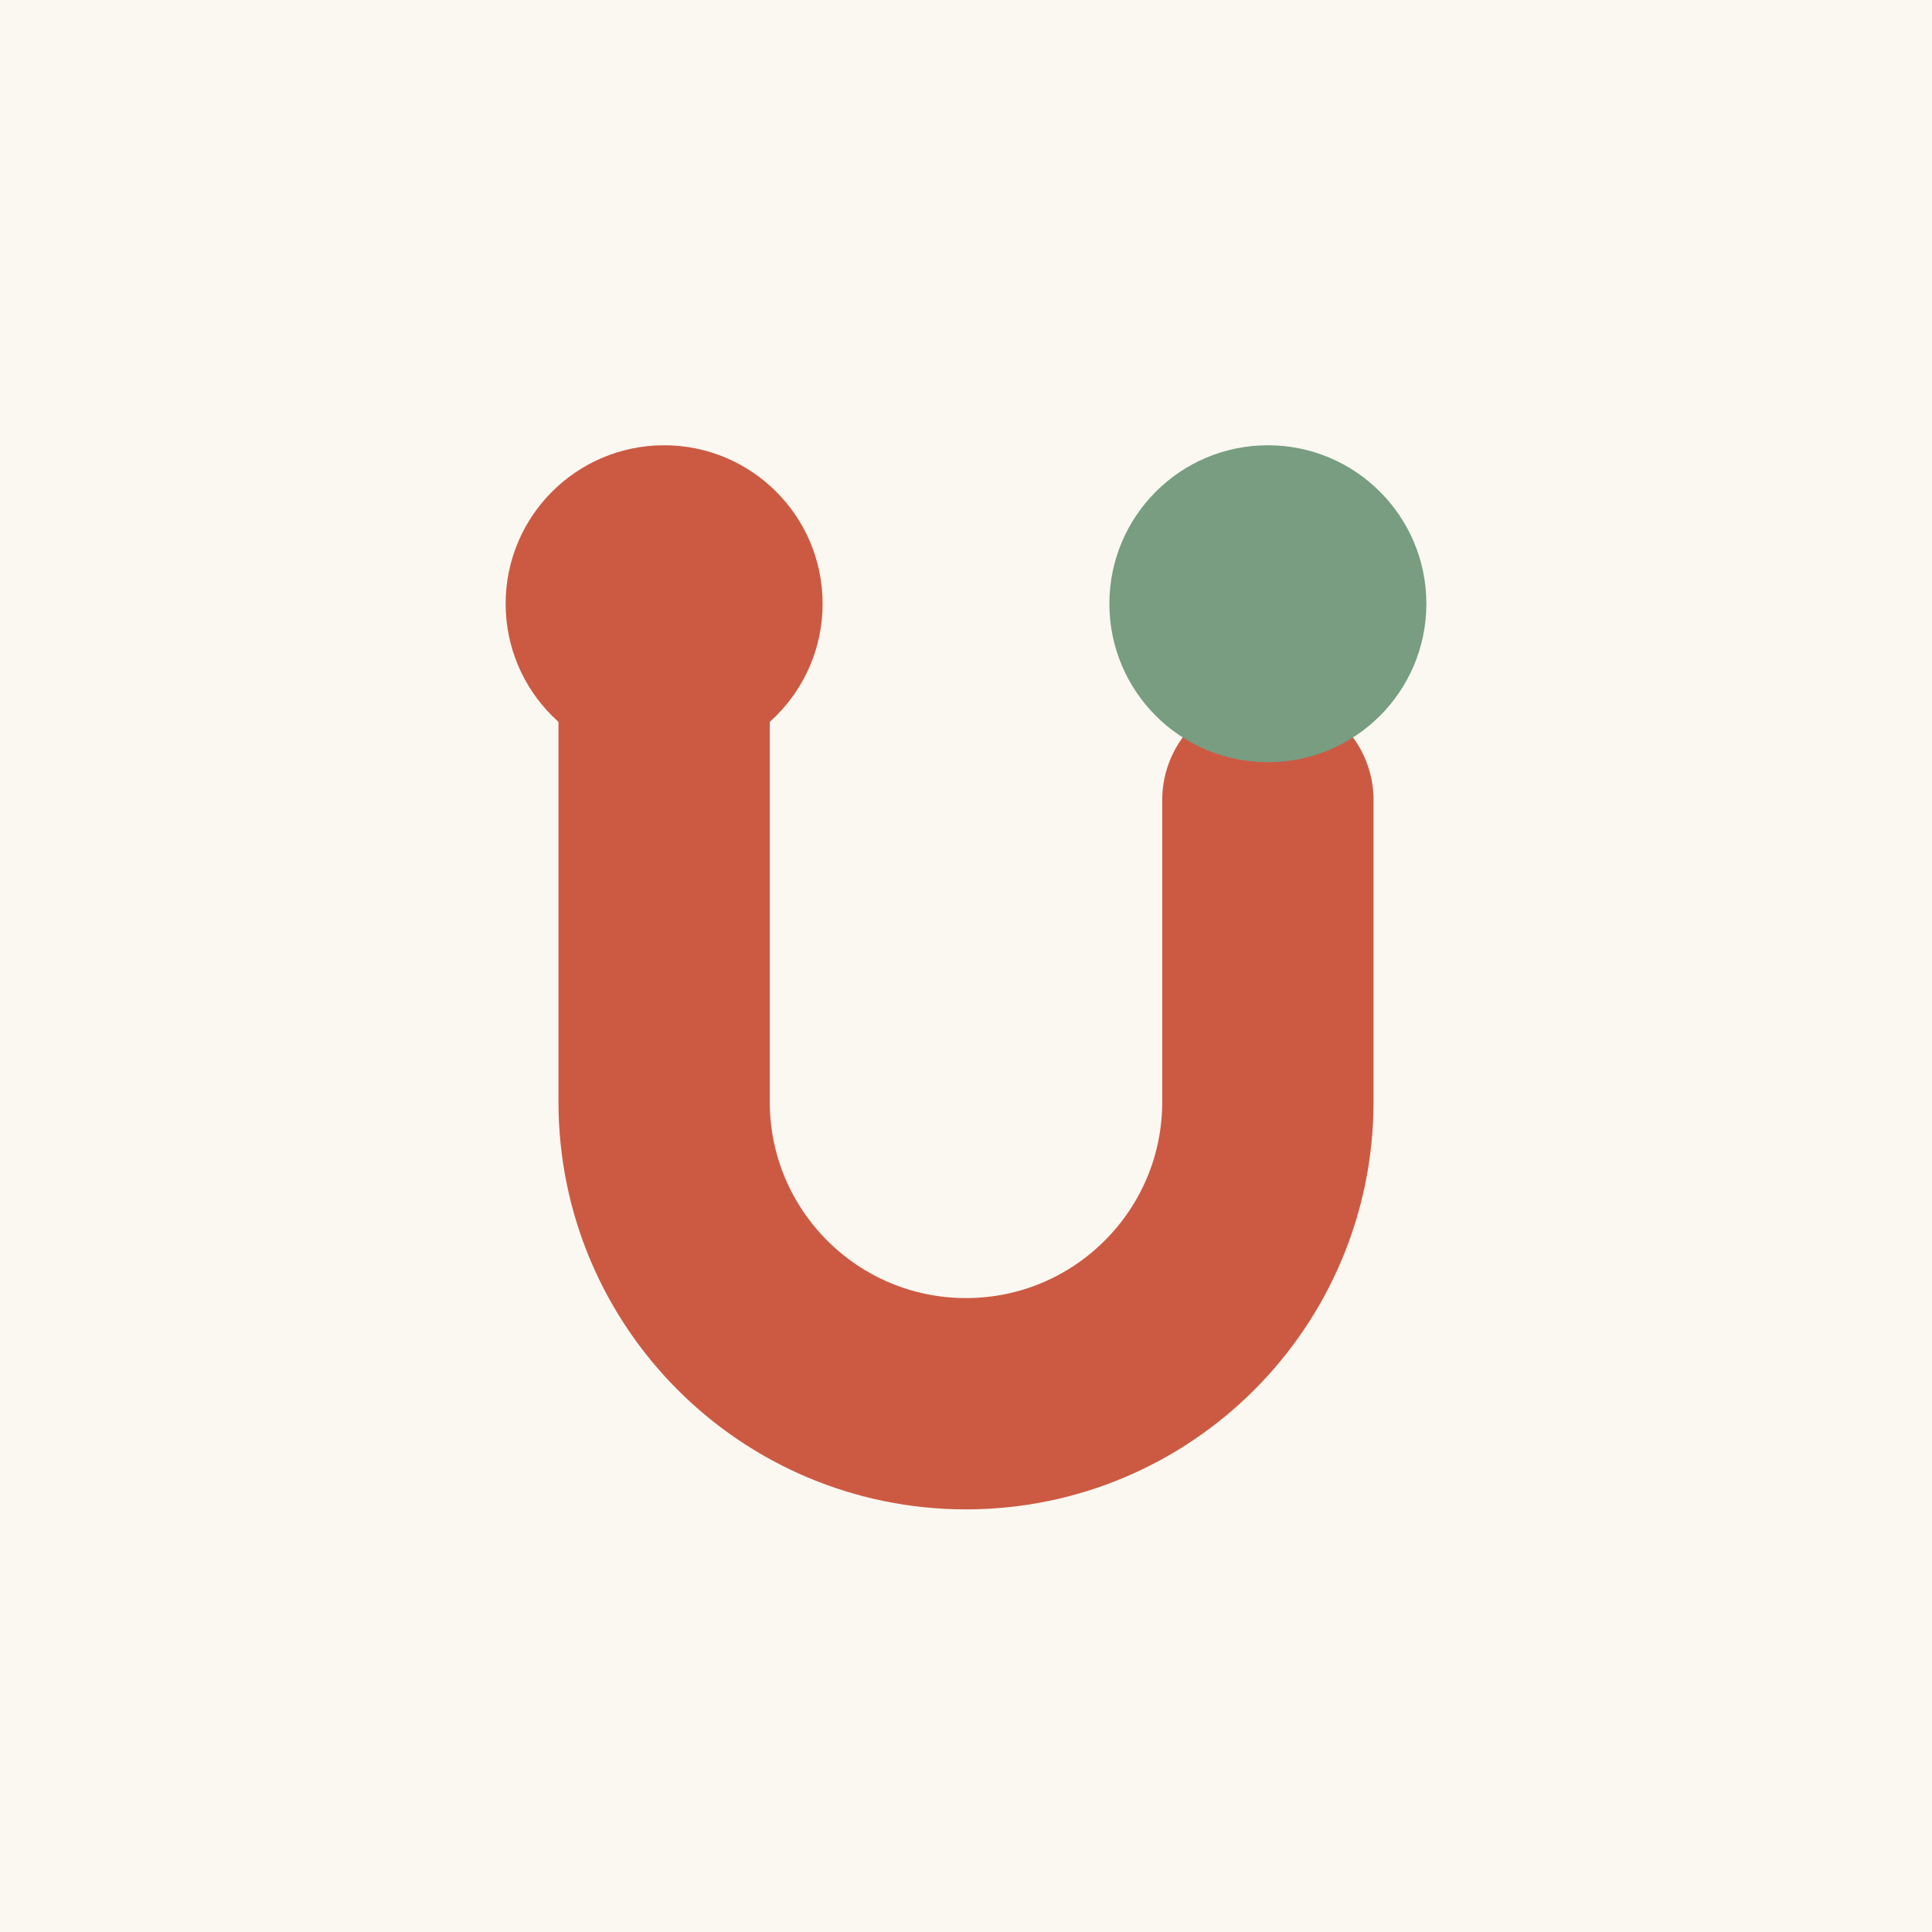
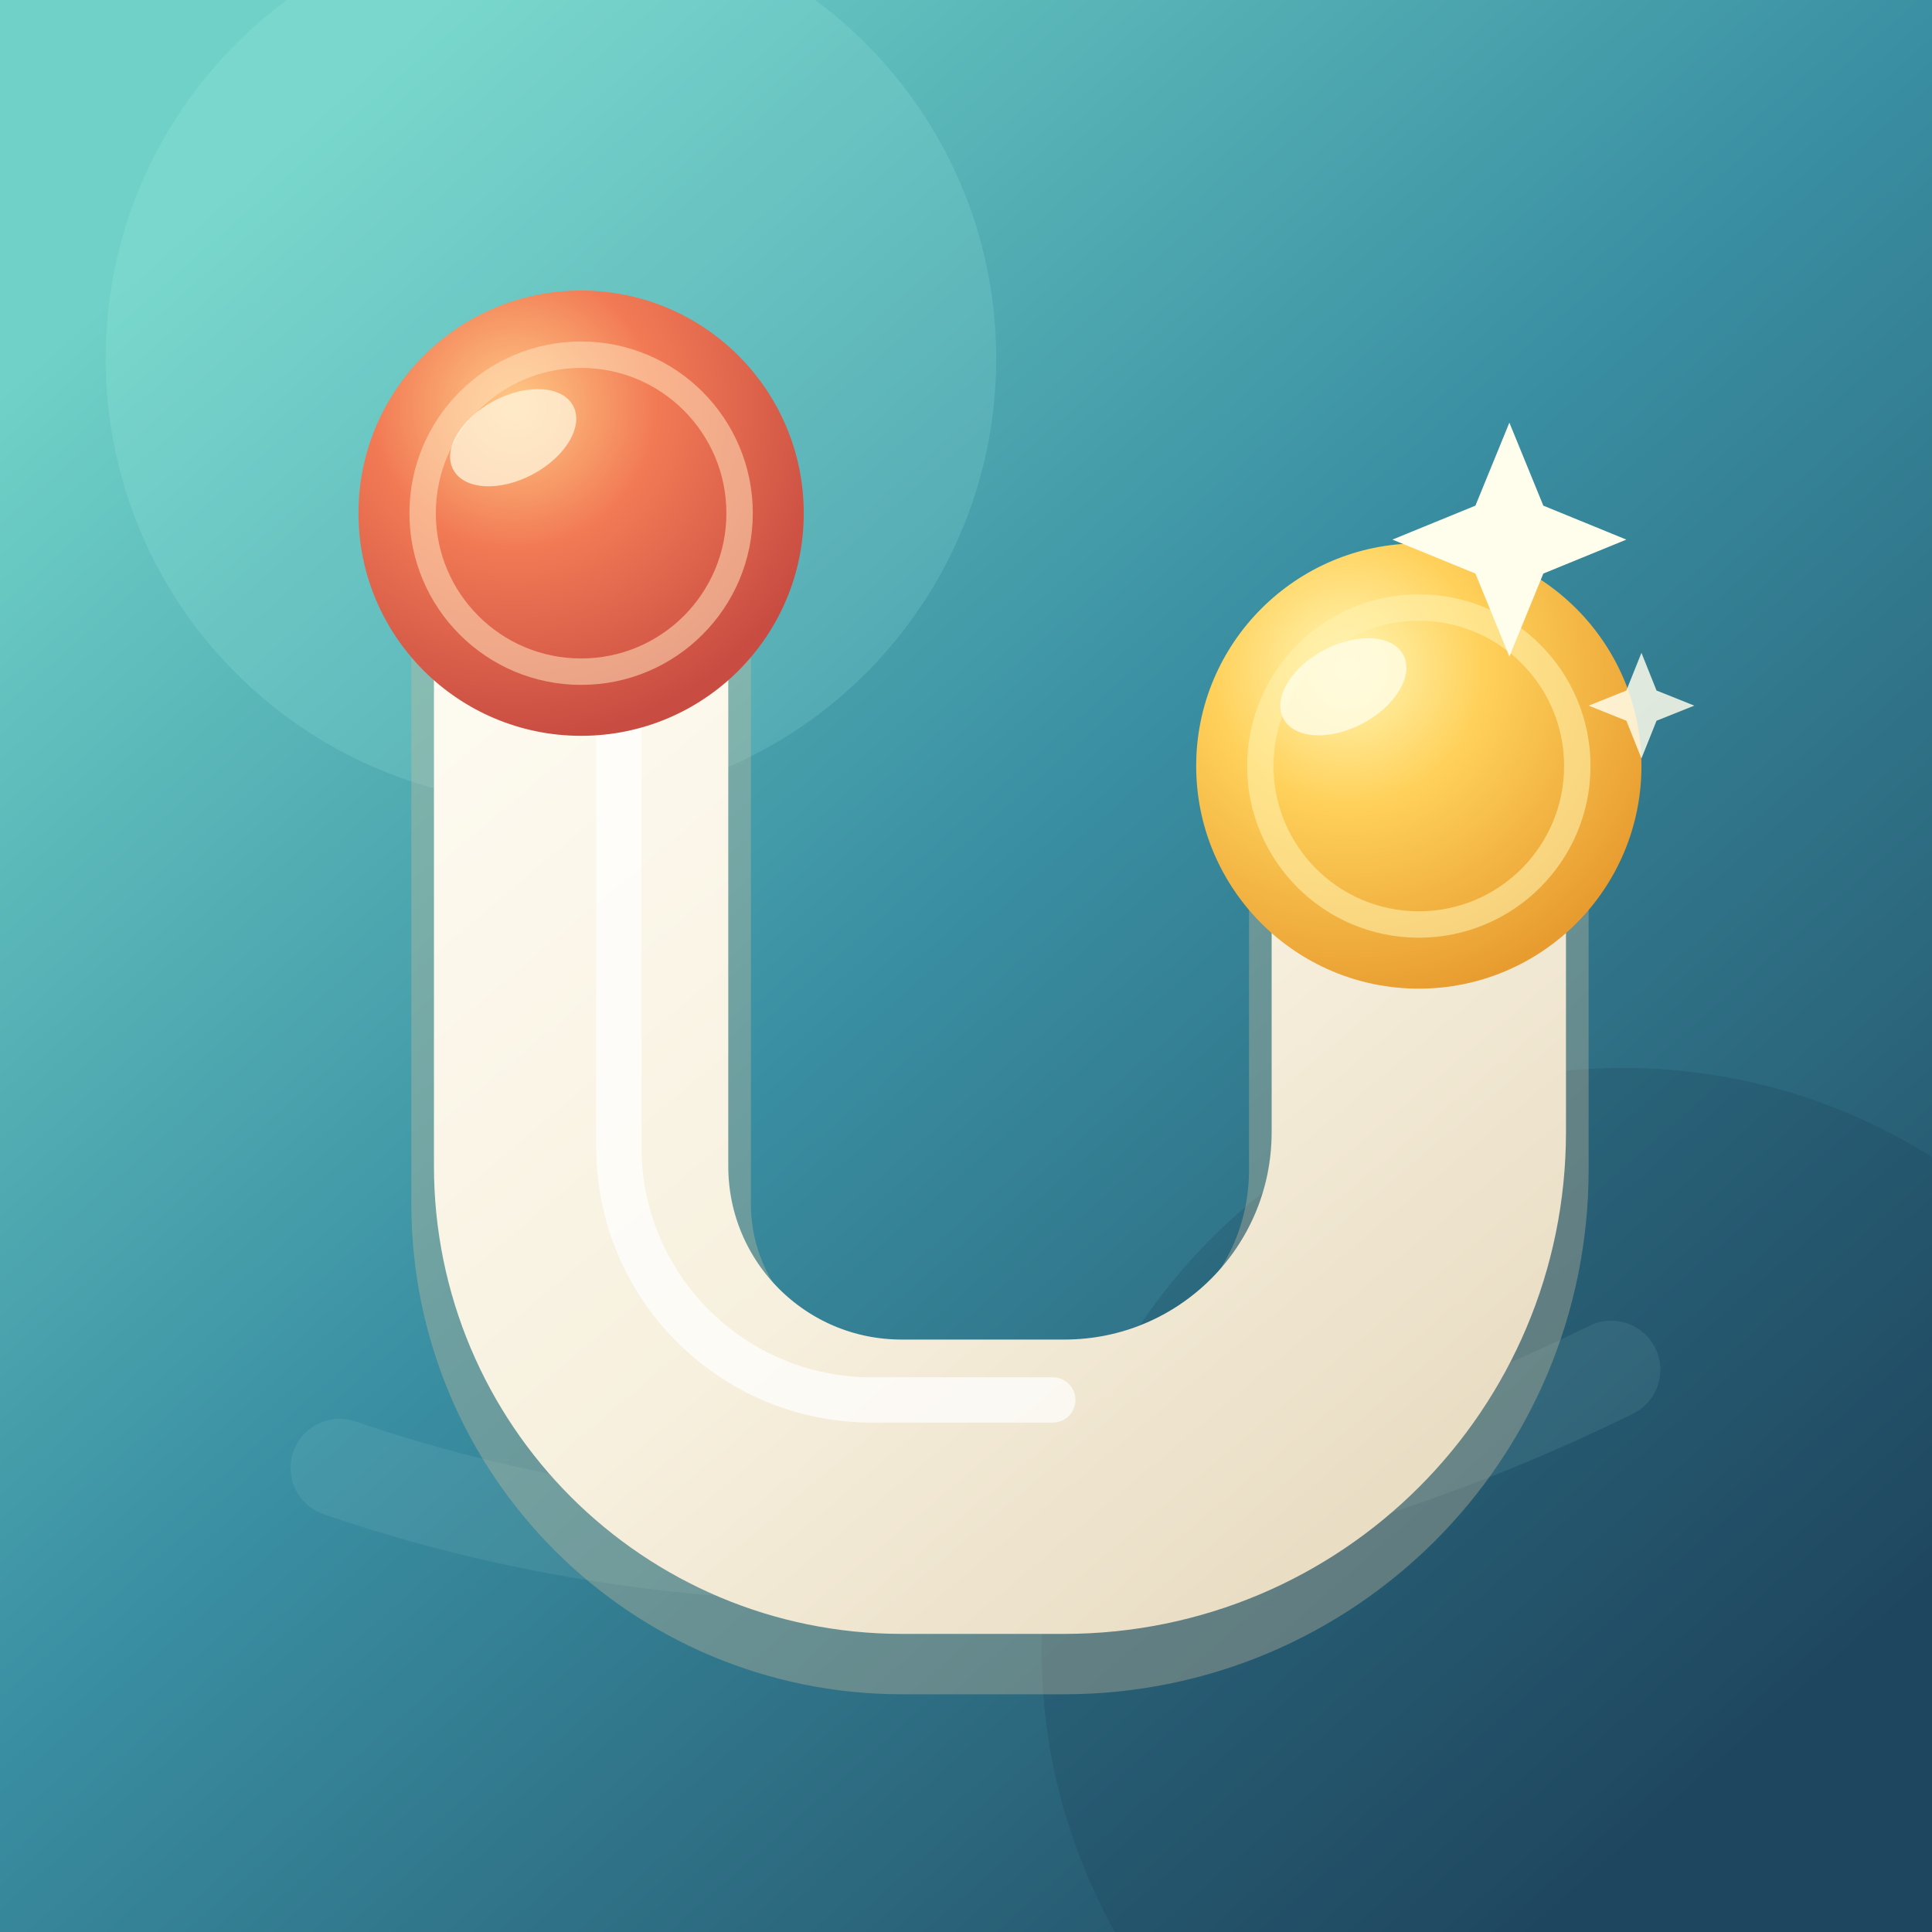
<svg xmlns="http://www.w3.org/2000/svg" viewBox="0 0 512 512">
-   <path fill="#FAF8F1" d="M0 0h512v512H0Z" />
-   <path d="M176 160v132a80 80 0 0 0 160 0v-80" fill="none" stroke="#CC5A43" stroke-width="56" stroke-linecap="round" />
-   <circle cx="176" cy="160" r="42" fill="#CC5A43" />
-   <circle cx="336" cy="160" r="42" fill="#789D80" />
+   <defs>
+     <linearGradient id="bg" x1="70" y1="42" x2="454" y2="476" gradientUnits="userSpaceOnUse">
+       <stop offset="0" stop-color="#6FD1C7" />
+       <stop offset=".46" stop-color="#3A8FA2" />
+       <stop offset="1" stop-color="#214B63" />
+     </linearGradient>
+     <radialGradient id="source" cx="35%" cy="26%" r="75%">
+       <stop offset="0" stop-color="#FFCA86" />
+       <stop offset=".42" stop-color="#F27B55" />
+       <stop offset="1" stop-color="#C94C42" />
+     </radialGradient>
+     <radialGradient id="goal" cx="34%" cy="28%" r="76%">
+       <stop offset="0" stop-color="#FFF7B7" />
+       <stop offset=".4" stop-color="#FFD15B" />
+       <stop offset="1" stop-color="#E89C2F" />
+     </radialGradient>
+     <linearGradient id="tube" x1="135" y1="110" x2="372" y2="391" gradientUnits="userSpaceOnUse">
+       <stop offset="0" stop-color="#FFFDF5" />
+       <stop offset=".62" stop-color="#F7F0DE" />
+       <stop offset="1" stop-color="#E9DDC4" />
+     </linearGradient>
+   </defs>
+   <rect width="512" height="512" fill="url(#bg)" />
+   <circle cx="146" cy="95" r="118" fill="#B8FFF1" opacity=".14" />
+   <circle cx="430" cy="437" r="154" fill="#102E49" opacity=".17" />
+   <path d="M90 389c99 34 219 32 337-26" fill="none" stroke="#C7FFF3" stroke-width="26" stroke-linecap="round" opacity=".08" />
+   <g>
+     <path d="M154 138v171c0 47 38 85 85 85h43c52 0 94-42 94-94V206" fill="none" stroke="#CDBD9E" stroke-width="90" stroke-linecap="round" stroke-linejoin="round" opacity=".35" transform="translate(0 10)" />
+     <path d="M154 138v171c0 47 38 85 85 85h43c52 0 94-42 94-94V206" fill="none" stroke="url(#tube)" stroke-width="78" stroke-linecap="round" stroke-linejoin="round" />
+     <path d="M164 153v151c0 37 30 67 67 67h48" fill="none" stroke="#FFFFFF" stroke-width="12" stroke-linecap="round" opacity=".72" />
+     <circle cx="154" cy="136" r="59" fill="url(#source)" />
+     <circle cx="154" cy="136" r="42" fill="none" stroke="#FFE2BB" stroke-width="7" opacity=".55" />
+     <ellipse cx="136" cy="116" rx="18" ry="11" fill="#FFF4DA" opacity=".78" transform="rotate(-28 136 116)" />
+     <circle cx="376" cy="203" r="59" fill="url(#goal)" />
+     <circle cx="376" cy="203" r="42" fill="none" stroke="#FFF2AE" stroke-width="7" opacity=".58" />
+     <ellipse cx="356" cy="182" rx="18" ry="11" fill="#FFFCE4" opacity=".82" transform="rotate(-28 356 182)" />
+   </g>
+   <g fill="#FFFDEB">
+     <path d="m400 112 9 22 22 9-22 9-9 22-9-22-22-9 22-9Z" />
+     <path d="m435 173 4 10 10 4-10 4-4 10-4-10-10-4 10-4Z" opacity=".84" />
+   </g>
</svg>
